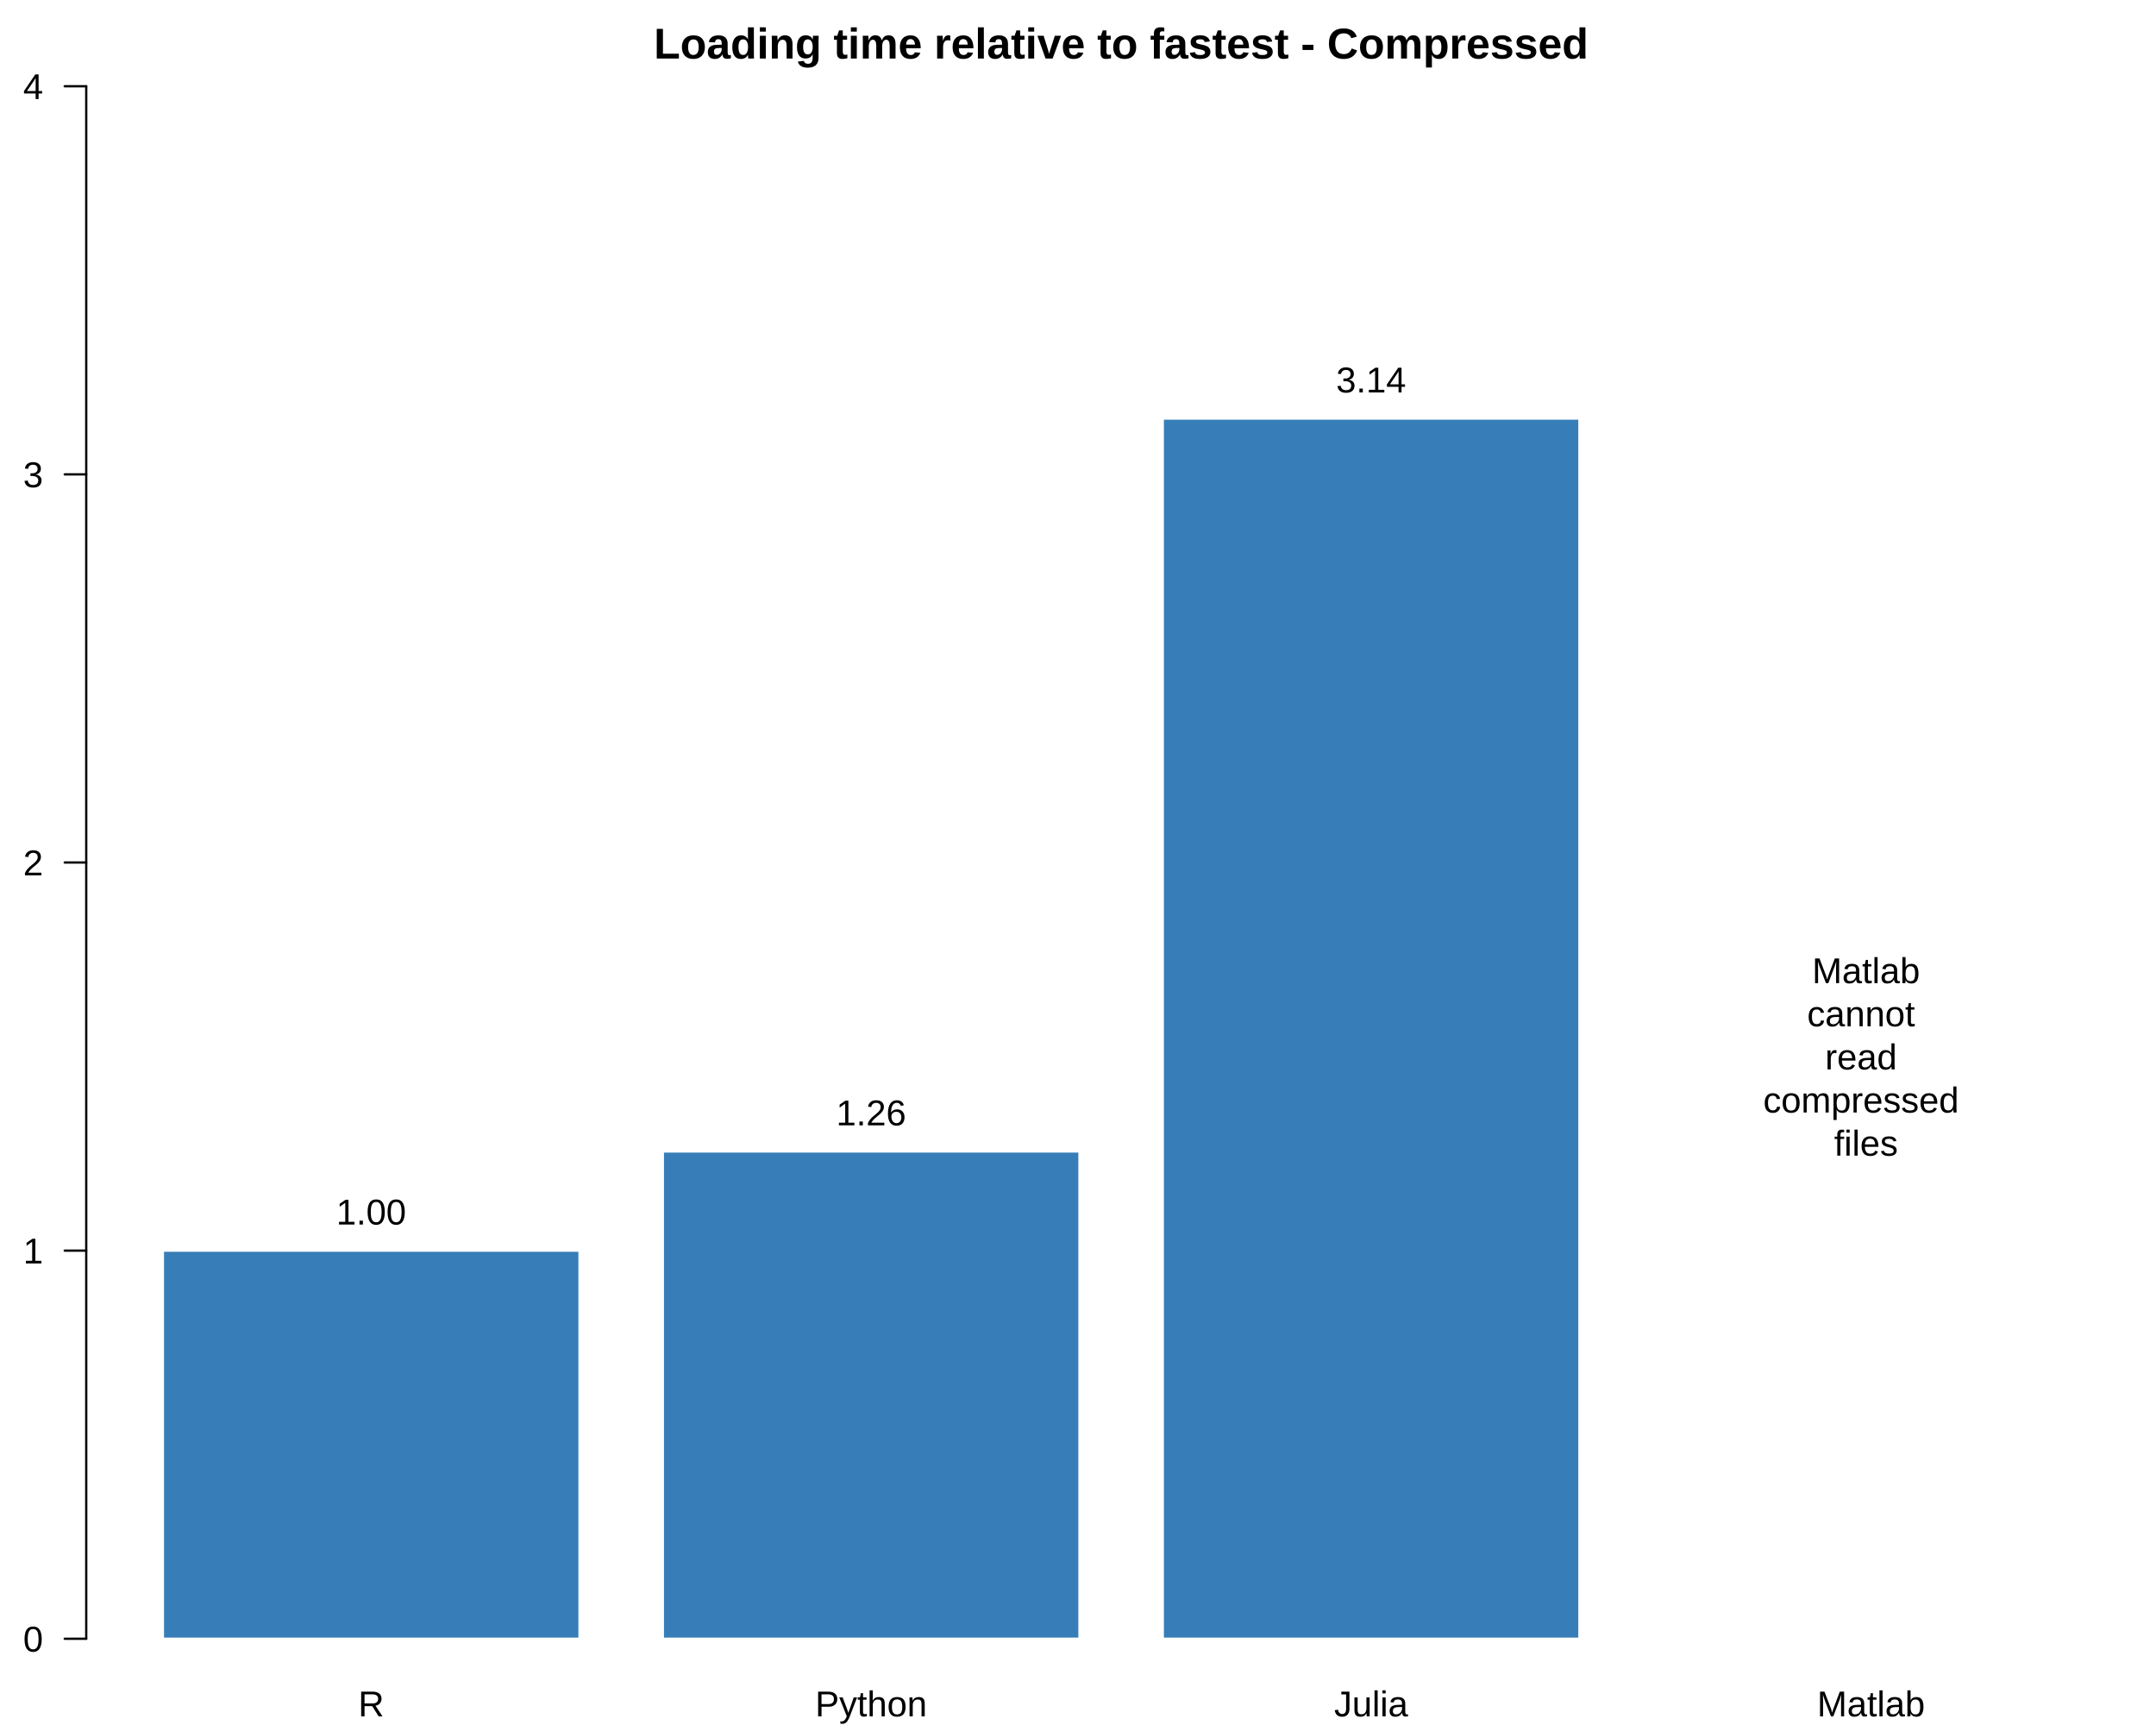
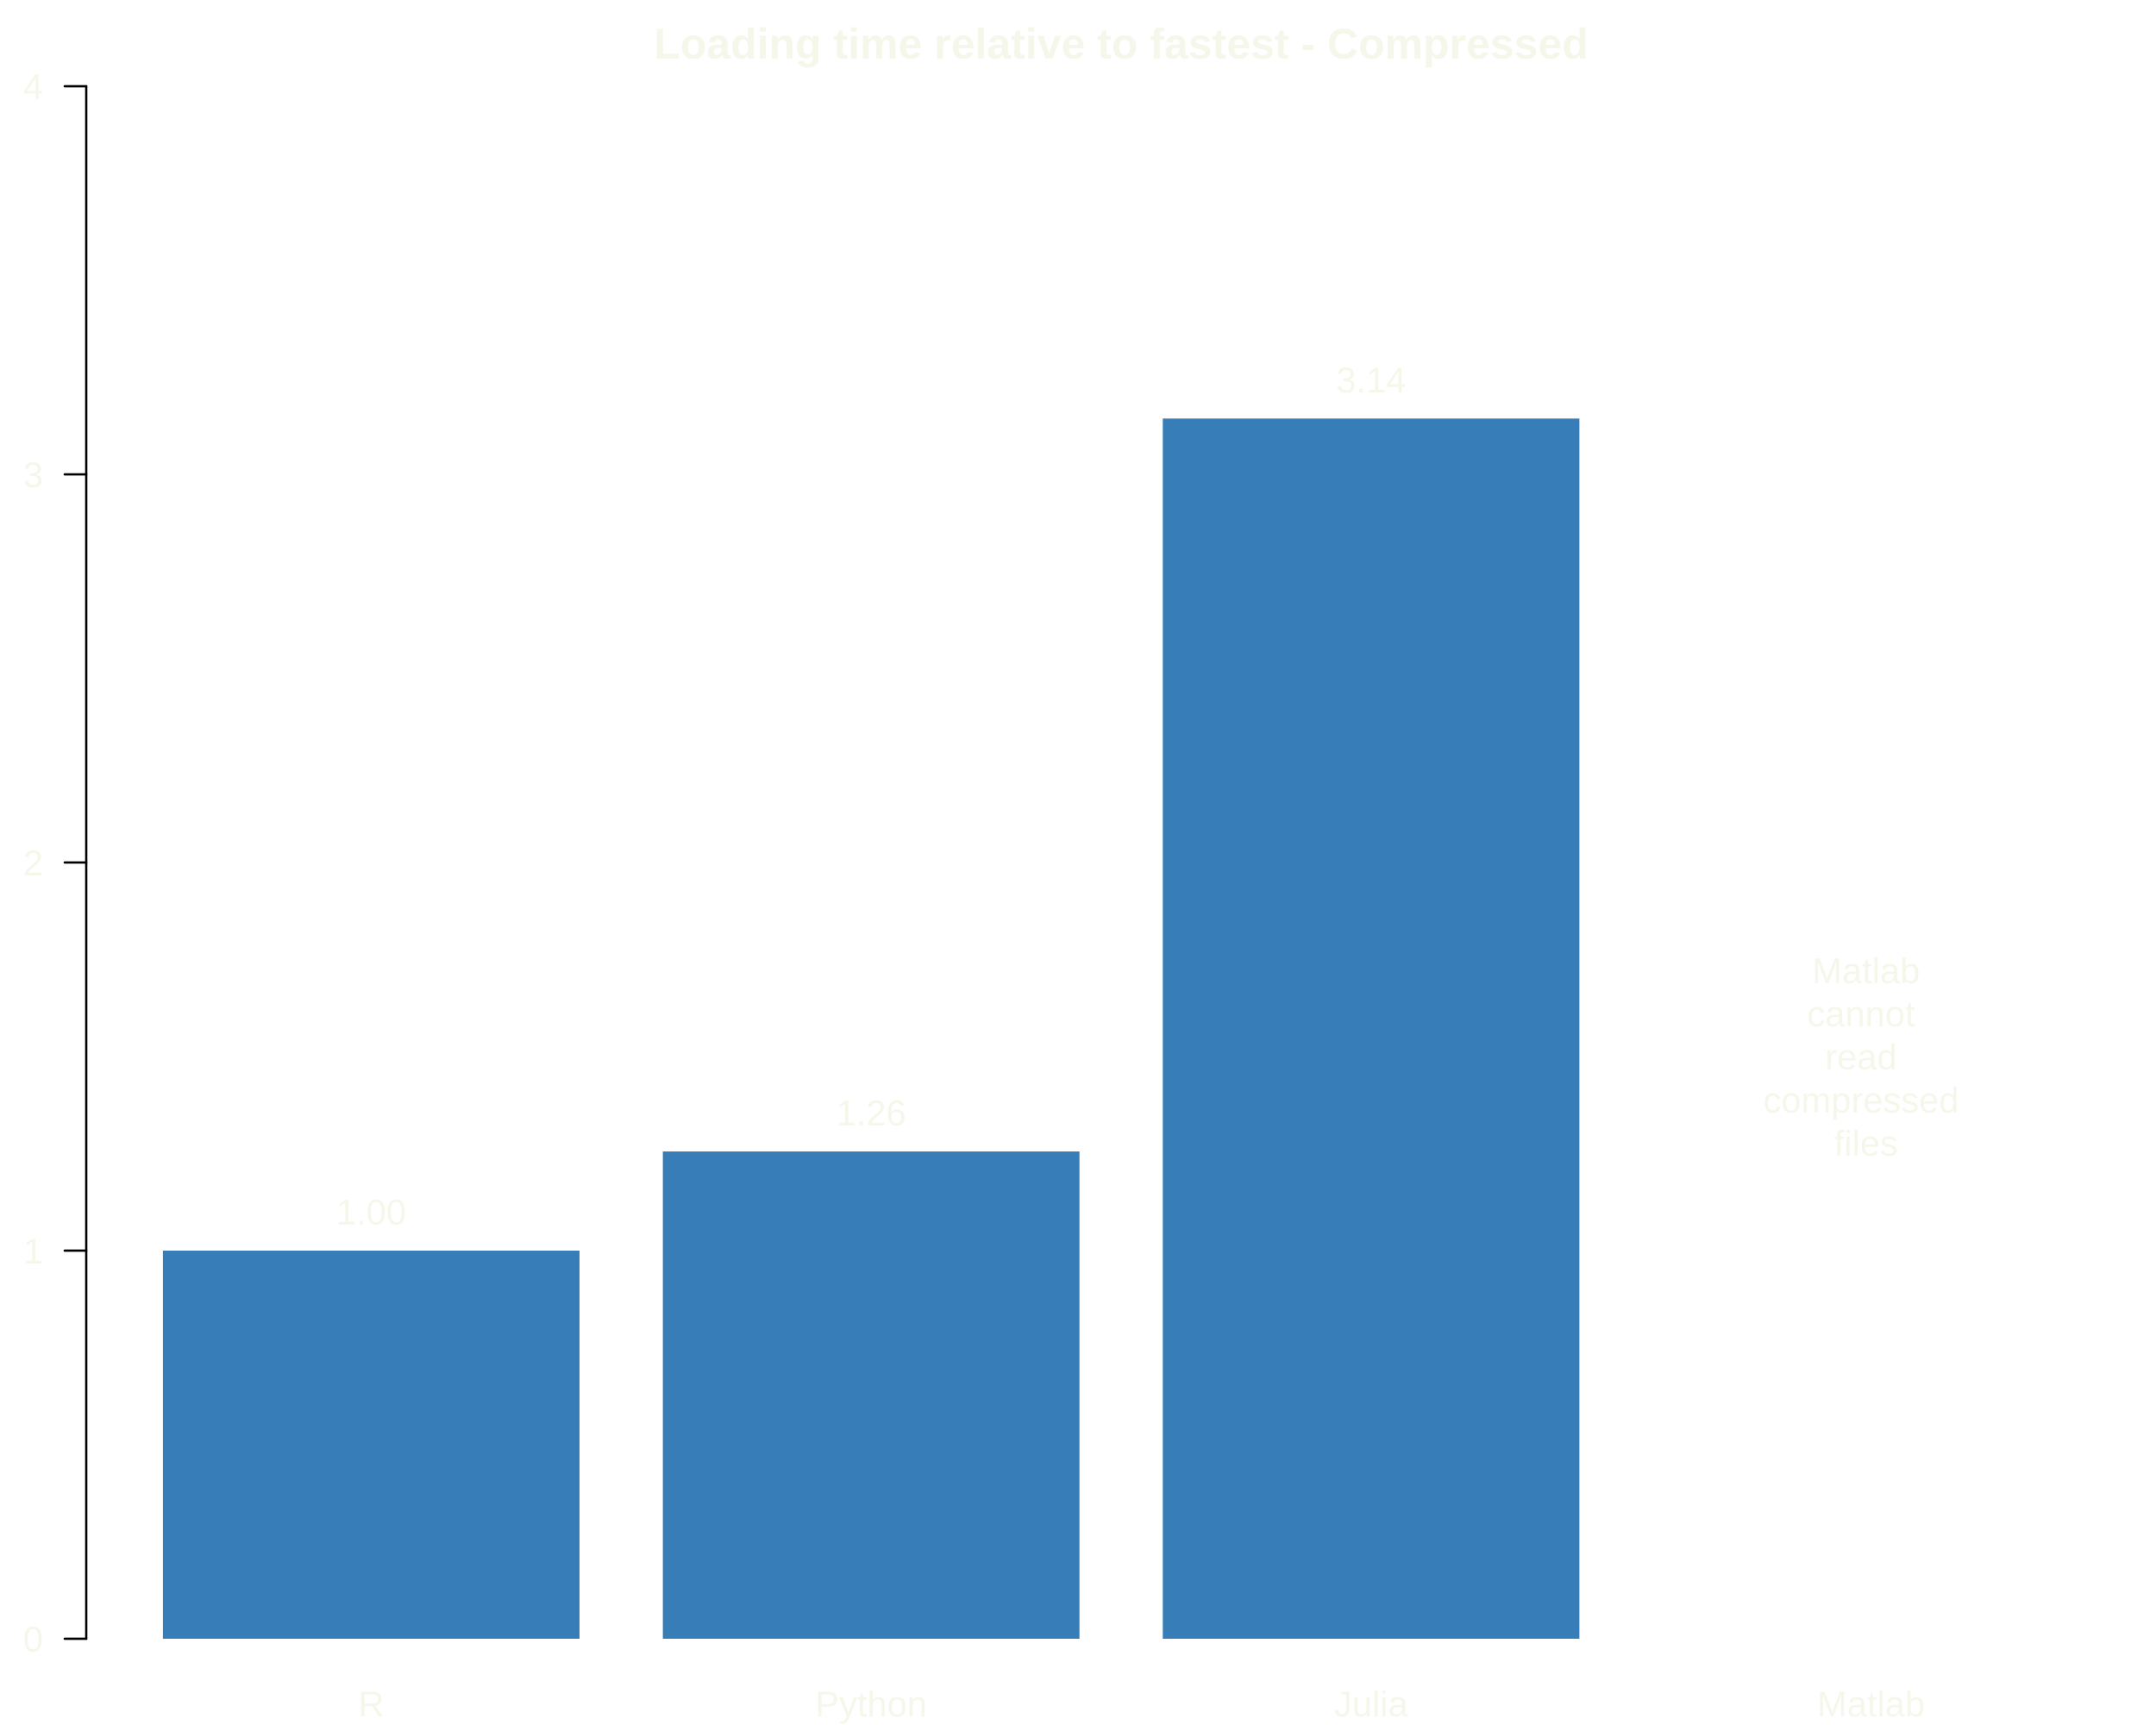
<svg xmlns="http://www.w3.org/2000/svg" viewBox="0 0 720.00 576.00">
  <defs>
    <style type="text/css">
    line, polyline, polygon, path, rect, circle {
      fill: none;
      stroke: #000000;
      stroke-linecap: round;
      stroke-linejoin: round;
      stroke-miterlimit: 10.00;
    }
  </style>
  </defs>
  <rect width="100%" height="100%" style="stroke: none; fill: #FFFFFF;" />
-   <rect x="54.40" y="417.60" width="139.13" height="129.60" style="stroke-width: 0.75; stroke: #FFFFFF; fill: #377EB8;" />
-   <rect x="221.36" y="384.49" width="139.13" height="162.71" style="stroke-width: 0.75; stroke: #FFFFFF; fill: #377EB8;" />
-   <rect x="388.31" y="139.76" width="139.13" height="407.44" style="stroke-width: 0.75; stroke: #FFFFFF; fill: #377EB8;" />
-   <text x="119.63" y="573.12" style="font-size: 12.00px; font-family: Arial;" textLength="8.67px" lengthAdjust="spacingAndGlyphs">R</text>
-   <text x="272.24" y="573.12" style="font-size: 12.00px; font-family: Arial;" textLength="37.36px" lengthAdjust="spacingAndGlyphs">Python</text>
-   <text x="445.54" y="573.12" style="font-size: 12.00px; font-family: Arial;" textLength="24.68px" lengthAdjust="spacingAndGlyphs">Julia</text>
-   <text x="606.83" y="573.12" style="font-size: 12.00px; font-family: Arial;" textLength="36.02px" lengthAdjust="spacingAndGlyphs">Matlab</text>
-   <text x="218.36" y="19.55" style="font-size: 14.40px; font-weight: bold; font-family: Arial;" textLength="312.07px" lengthAdjust="spacingAndGlyphs">Loading time relative to fastest - Compressed</text>
+   <rect x="54.40" y="417.60" width="139.13" height="129.60" style="stroke-width: 0.75; stroke: none; fill: #377EB8;" />
+   <rect x="221.36" y="384.49" width="139.13" height="162.71" style="stroke-width: 0.75; stroke: none; fill: #377EB8;" />
+   <rect x="388.31" y="139.76" width="139.13" height="407.44" style="stroke-width: 0.75; stroke: none; fill: #377EB8;" />
+   <text x="119.63" y="573.12" style="font-size: 12.00px; fill: #F6F7EB; font-family: Arial;" textLength="8.67px" lengthAdjust="spacingAndGlyphs">R</text>
+   <text x="272.24" y="573.12" style="font-size: 12.00px; fill: #F6F7EB; font-family: Arial;" textLength="37.36px" lengthAdjust="spacingAndGlyphs">Python</text>
+   <text x="445.54" y="573.12" style="font-size: 12.00px; fill: #F6F7EB; font-family: Arial;" textLength="24.68px" lengthAdjust="spacingAndGlyphs">Julia</text>
+   <text x="606.83" y="573.12" style="font-size: 12.00px; fill: #F6F7EB; font-family: Arial;" textLength="36.02px" lengthAdjust="spacingAndGlyphs">Matlab</text>
+   <text x="218.36" y="19.55" style="font-size: 14.40px; font-weight: bold; fill: #F6F7EB; font-family: Arial;" textLength="312.07px" lengthAdjust="spacingAndGlyphs">Loading time relative to fastest - Compressed</text>
  <line x1="28.80" y1="547.20" x2="28.80" y2="28.80" style="stroke-width: 0.75;" />
  <line x1="28.80" y1="547.20" x2="21.60" y2="547.20" style="stroke-width: 0.75;" />
  <line x1="28.80" y1="417.60" x2="21.60" y2="417.60" style="stroke-width: 0.75;" />
  <line x1="28.80" y1="288.00" x2="21.60" y2="288.00" style="stroke-width: 0.75;" />
  <line x1="28.80" y1="158.40" x2="21.60" y2="158.40" style="stroke-width: 0.75;" />
  <line x1="28.80" y1="28.80" x2="21.60" y2="28.80" style="stroke-width: 0.75;" />
-   <text x="7.73" y="551.49" style="font-size: 12.00px; font-family: Arial;" textLength="6.67px" lengthAdjust="spacingAndGlyphs">0</text>
-   <text x="7.73" y="421.89" style="font-size: 12.00px; font-family: Arial;" textLength="6.67px" lengthAdjust="spacingAndGlyphs">1</text>
-   <text x="7.73" y="292.29" style="font-size: 12.00px; font-family: Arial;" textLength="6.67px" lengthAdjust="spacingAndGlyphs">2</text>
-   <text x="7.73" y="162.69" style="font-size: 12.00px; font-family: Arial;" textLength="6.67px" lengthAdjust="spacingAndGlyphs">3</text>
-   <text x="7.73" y="33.09" style="font-size: 12.00px; font-family: Arial;" textLength="6.67px" lengthAdjust="spacingAndGlyphs">4</text>
+   <text x="7.73" y="551.49" style="font-size: 12.00px; fill: #F6F7EB; font-family: Arial;" textLength="6.67px" lengthAdjust="spacingAndGlyphs">0</text>
+   <text x="7.73" y="421.89" style="font-size: 12.00px; fill: #F6F7EB; font-family: Arial;" textLength="6.67px" lengthAdjust="spacingAndGlyphs">1</text>
+   <text x="7.73" y="292.29" style="font-size: 12.00px; fill: #F6F7EB; font-family: Arial;" textLength="6.67px" lengthAdjust="spacingAndGlyphs">2</text>
+   <text x="7.73" y="162.69" style="font-size: 12.00px; fill: #F6F7EB; font-family: Arial;" textLength="6.67px" lengthAdjust="spacingAndGlyphs">3</text>
+   <text x="7.73" y="33.09" style="font-size: 12.00px; fill: #F6F7EB; font-family: Arial;" textLength="6.67px" lengthAdjust="spacingAndGlyphs">4</text>
  <defs>
    <clipPath id="cpMjguODB8NzIwLjAwfDU0Ny4yMHwyOC44MA==">
      <rect x="28.80" y="28.80" width="691.20" height="518.40" />
    </clipPath>
  </defs>
  <g clip-path="url(#cpMjguODB8NzIwLjAwfDU0Ny4yMHwyOC44MA==)">
-     <text x="112.29" y="408.88" style="font-size: 12.00px; font-family: Arial;" textLength="23.36px" lengthAdjust="spacingAndGlyphs">1.00</text>
+     <text x="112.29" y="408.88" style="font-size: 12.00px; fill: #F6F7EB; font-family: Arial;" textLength="23.36px" lengthAdjust="spacingAndGlyphs">1.00</text>
  </g>
  <g clip-path="url(#cpMjguODB8NzIwLjAwfDU0Ny4yMHwyOC44MA==)">
-     <text x="279.24" y="375.77" style="font-size: 12.00px; font-family: Arial;" textLength="23.36px" lengthAdjust="spacingAndGlyphs">1.26</text>
+     <text x="279.24" y="375.77" style="font-size: 12.00px; fill: #F6F7EB; font-family: Arial;" textLength="23.36px" lengthAdjust="spacingAndGlyphs">1.26</text>
  </g>
  <g clip-path="url(#cpMjguODB8NzIwLjAwfDU0Ny4yMHwyOC44MA==)">
-     <text x="446.20" y="131.04" style="font-size: 12.00px; font-family: Arial;" textLength="23.36px" lengthAdjust="spacingAndGlyphs">3.14</text>
+     <text x="446.20" y="131.04" style="font-size: 12.00px; fill: #F6F7EB; font-family: Arial;" textLength="23.36px" lengthAdjust="spacingAndGlyphs">3.14</text>
  </g>
  <g clip-path="url(#cpMjguODB8NzIwLjAwfDU0Ny4yMHwyOC44MA==)">
-     <text x="605.16" y="328.29" style="font-size: 12.00px; font-family: Arial;" textLength="39.35px" lengthAdjust="spacingAndGlyphs">Matlab </text>
+     <text x="605.16" y="328.29" style="font-size: 12.00px; fill: #F6F7EB; font-family: Arial;" textLength="39.35px" lengthAdjust="spacingAndGlyphs">Matlab </text>
  </g>
  <g clip-path="url(#cpMjguODB8NzIwLjAwfDU0Ny4yMHwyOC44MA==)">
-     <text x="603.49" y="342.69" style="font-size: 12.00px; font-family: Arial;" textLength="42.70px" lengthAdjust="spacingAndGlyphs"> cannot </text>
+     <text x="603.49" y="342.69" style="font-size: 12.00px; fill: #F6F7EB; font-family: Arial;" textLength="42.70px" lengthAdjust="spacingAndGlyphs"> cannot </text>
  </g>
  <g clip-path="url(#cpMjguODB8NzIwLjAwfDU0Ny4yMHwyOC44MA==)">
-     <text x="609.49" y="357.09" style="font-size: 12.00px; font-family: Arial;" textLength="30.69px" lengthAdjust="spacingAndGlyphs"> read </text>
+     <text x="609.49" y="357.09" style="font-size: 12.00px; fill: #F6F7EB; font-family: Arial;" textLength="30.69px" lengthAdjust="spacingAndGlyphs"> read </text>
  </g>
  <g clip-path="url(#cpMjguODB8NzIwLjAwfDU0Ny4yMHwyOC44MA==)">
-     <text x="588.82" y="371.49" style="font-size: 12.00px; font-family: Arial;" textLength="72.03px" lengthAdjust="spacingAndGlyphs"> compressed </text>
+     <text x="588.82" y="371.49" style="font-size: 12.00px; fill: #F6F7EB; font-family: Arial;" textLength="72.03px" lengthAdjust="spacingAndGlyphs"> compressed </text>
  </g>
  <g clip-path="url(#cpMjguODB8NzIwLjAwfDU0Ny4yMHwyOC44MA==)">
-     <text x="612.50" y="385.89" style="font-size: 12.00px; font-family: Arial;" textLength="24.67px" lengthAdjust="spacingAndGlyphs"> files</text>
+     <text x="612.50" y="385.89" style="font-size: 12.00px; fill: #F6F7EB; font-family: Arial;" textLength="24.67px" lengthAdjust="spacingAndGlyphs"> files</text>
  </g>
</svg>
